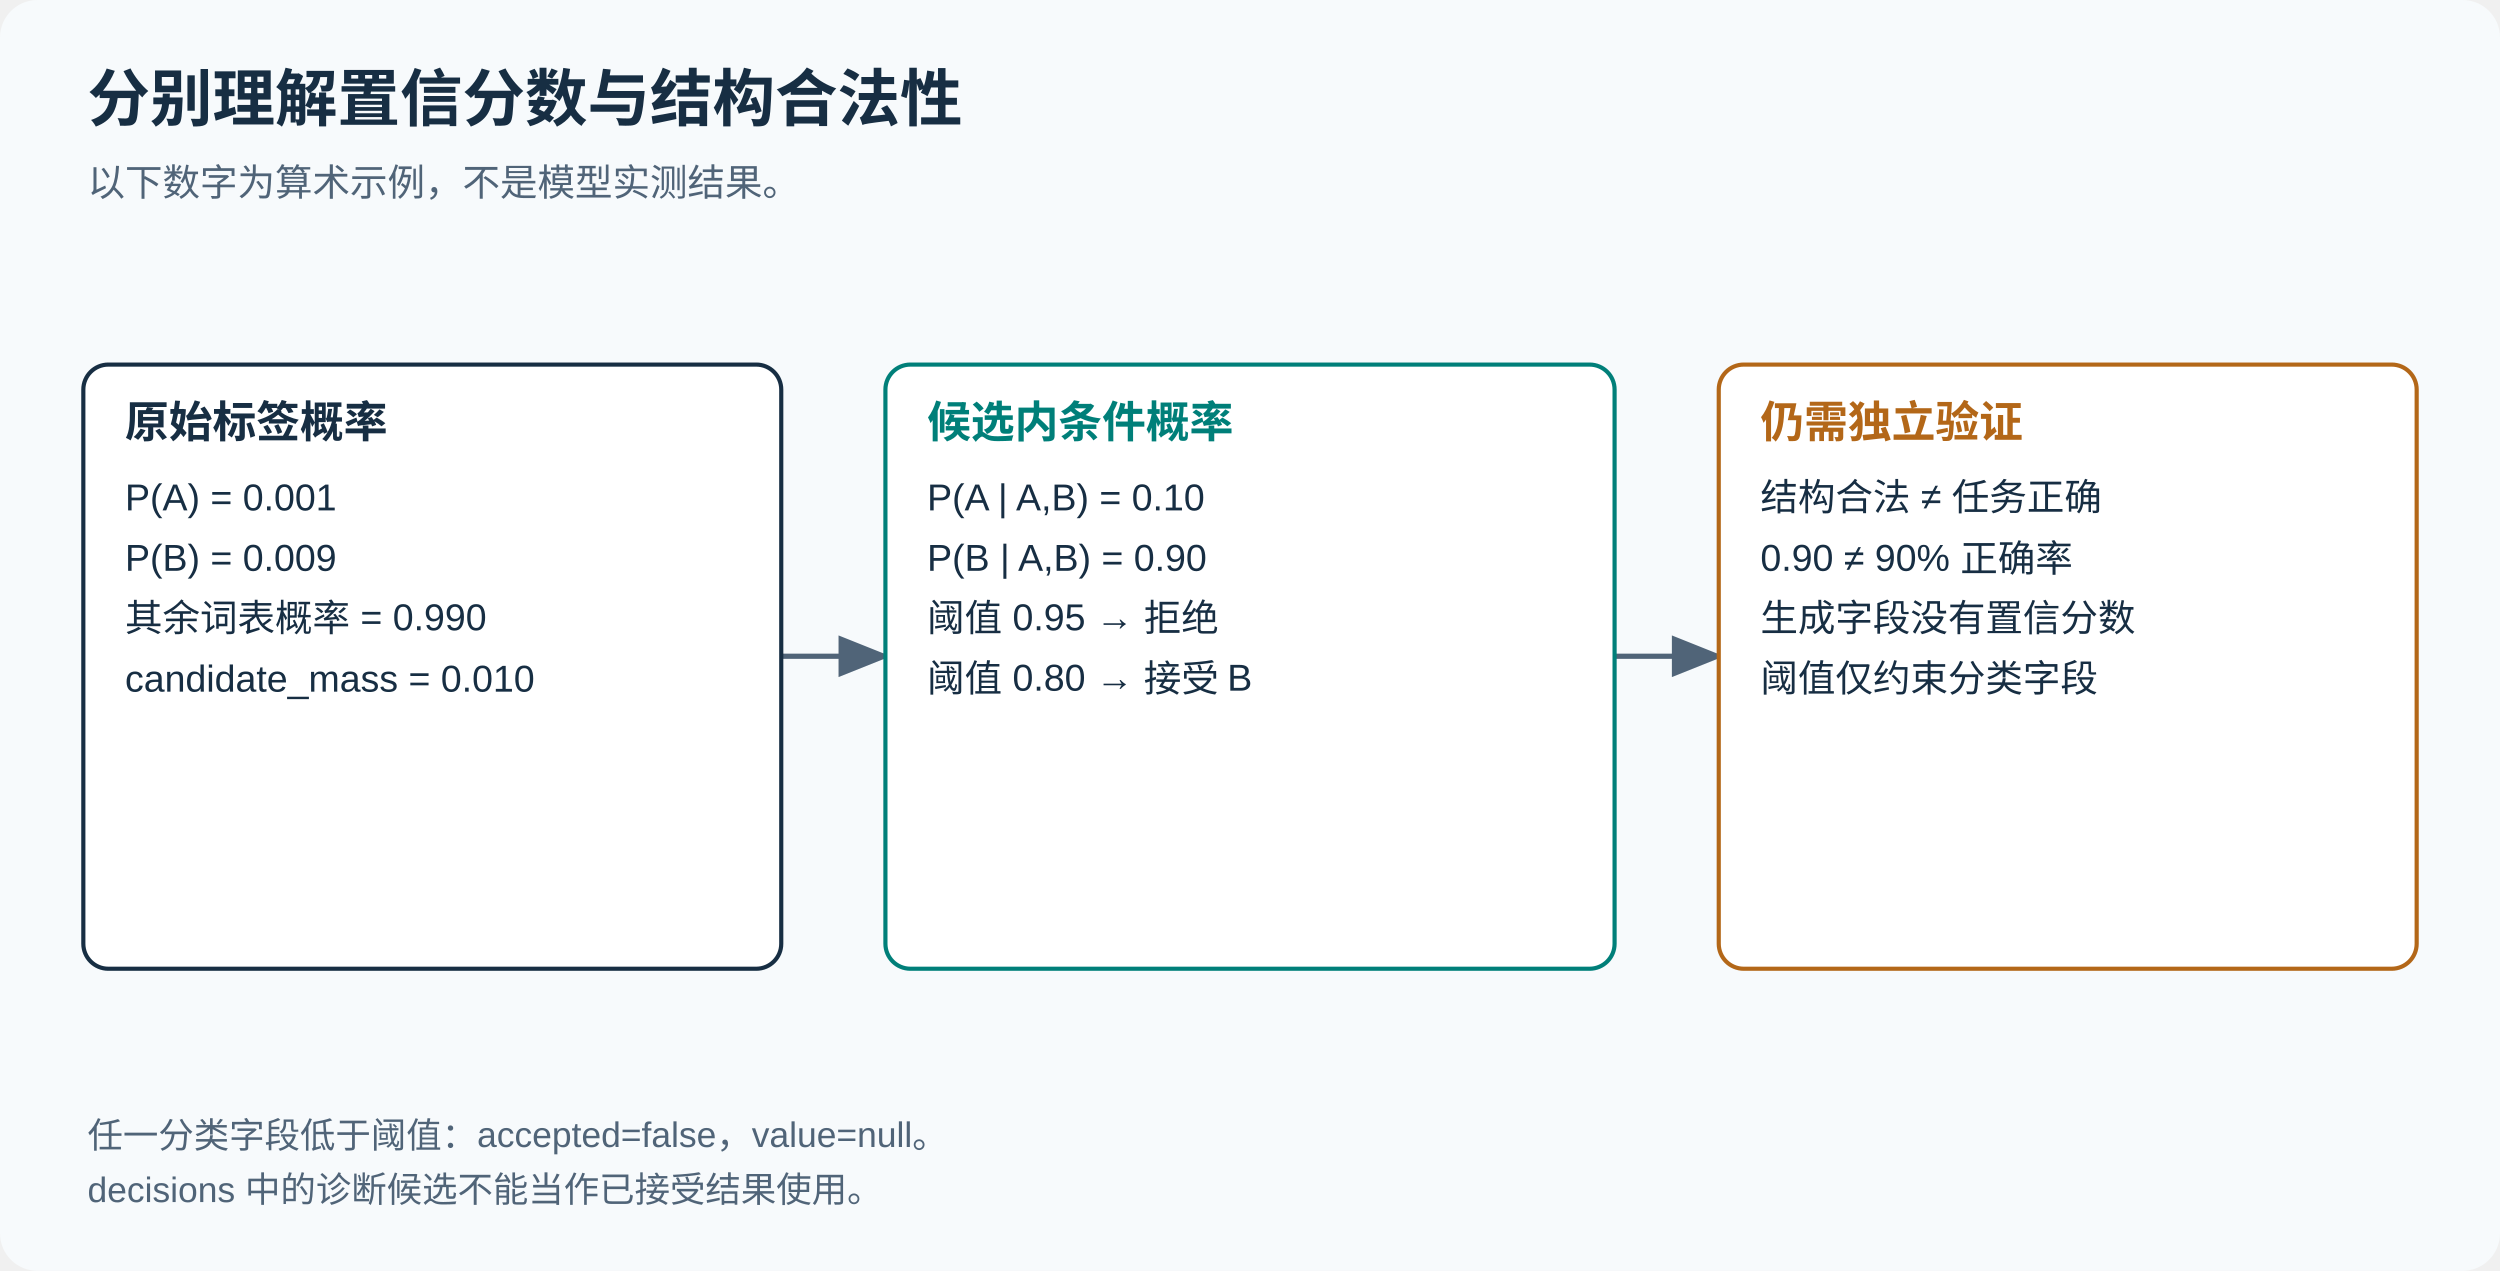
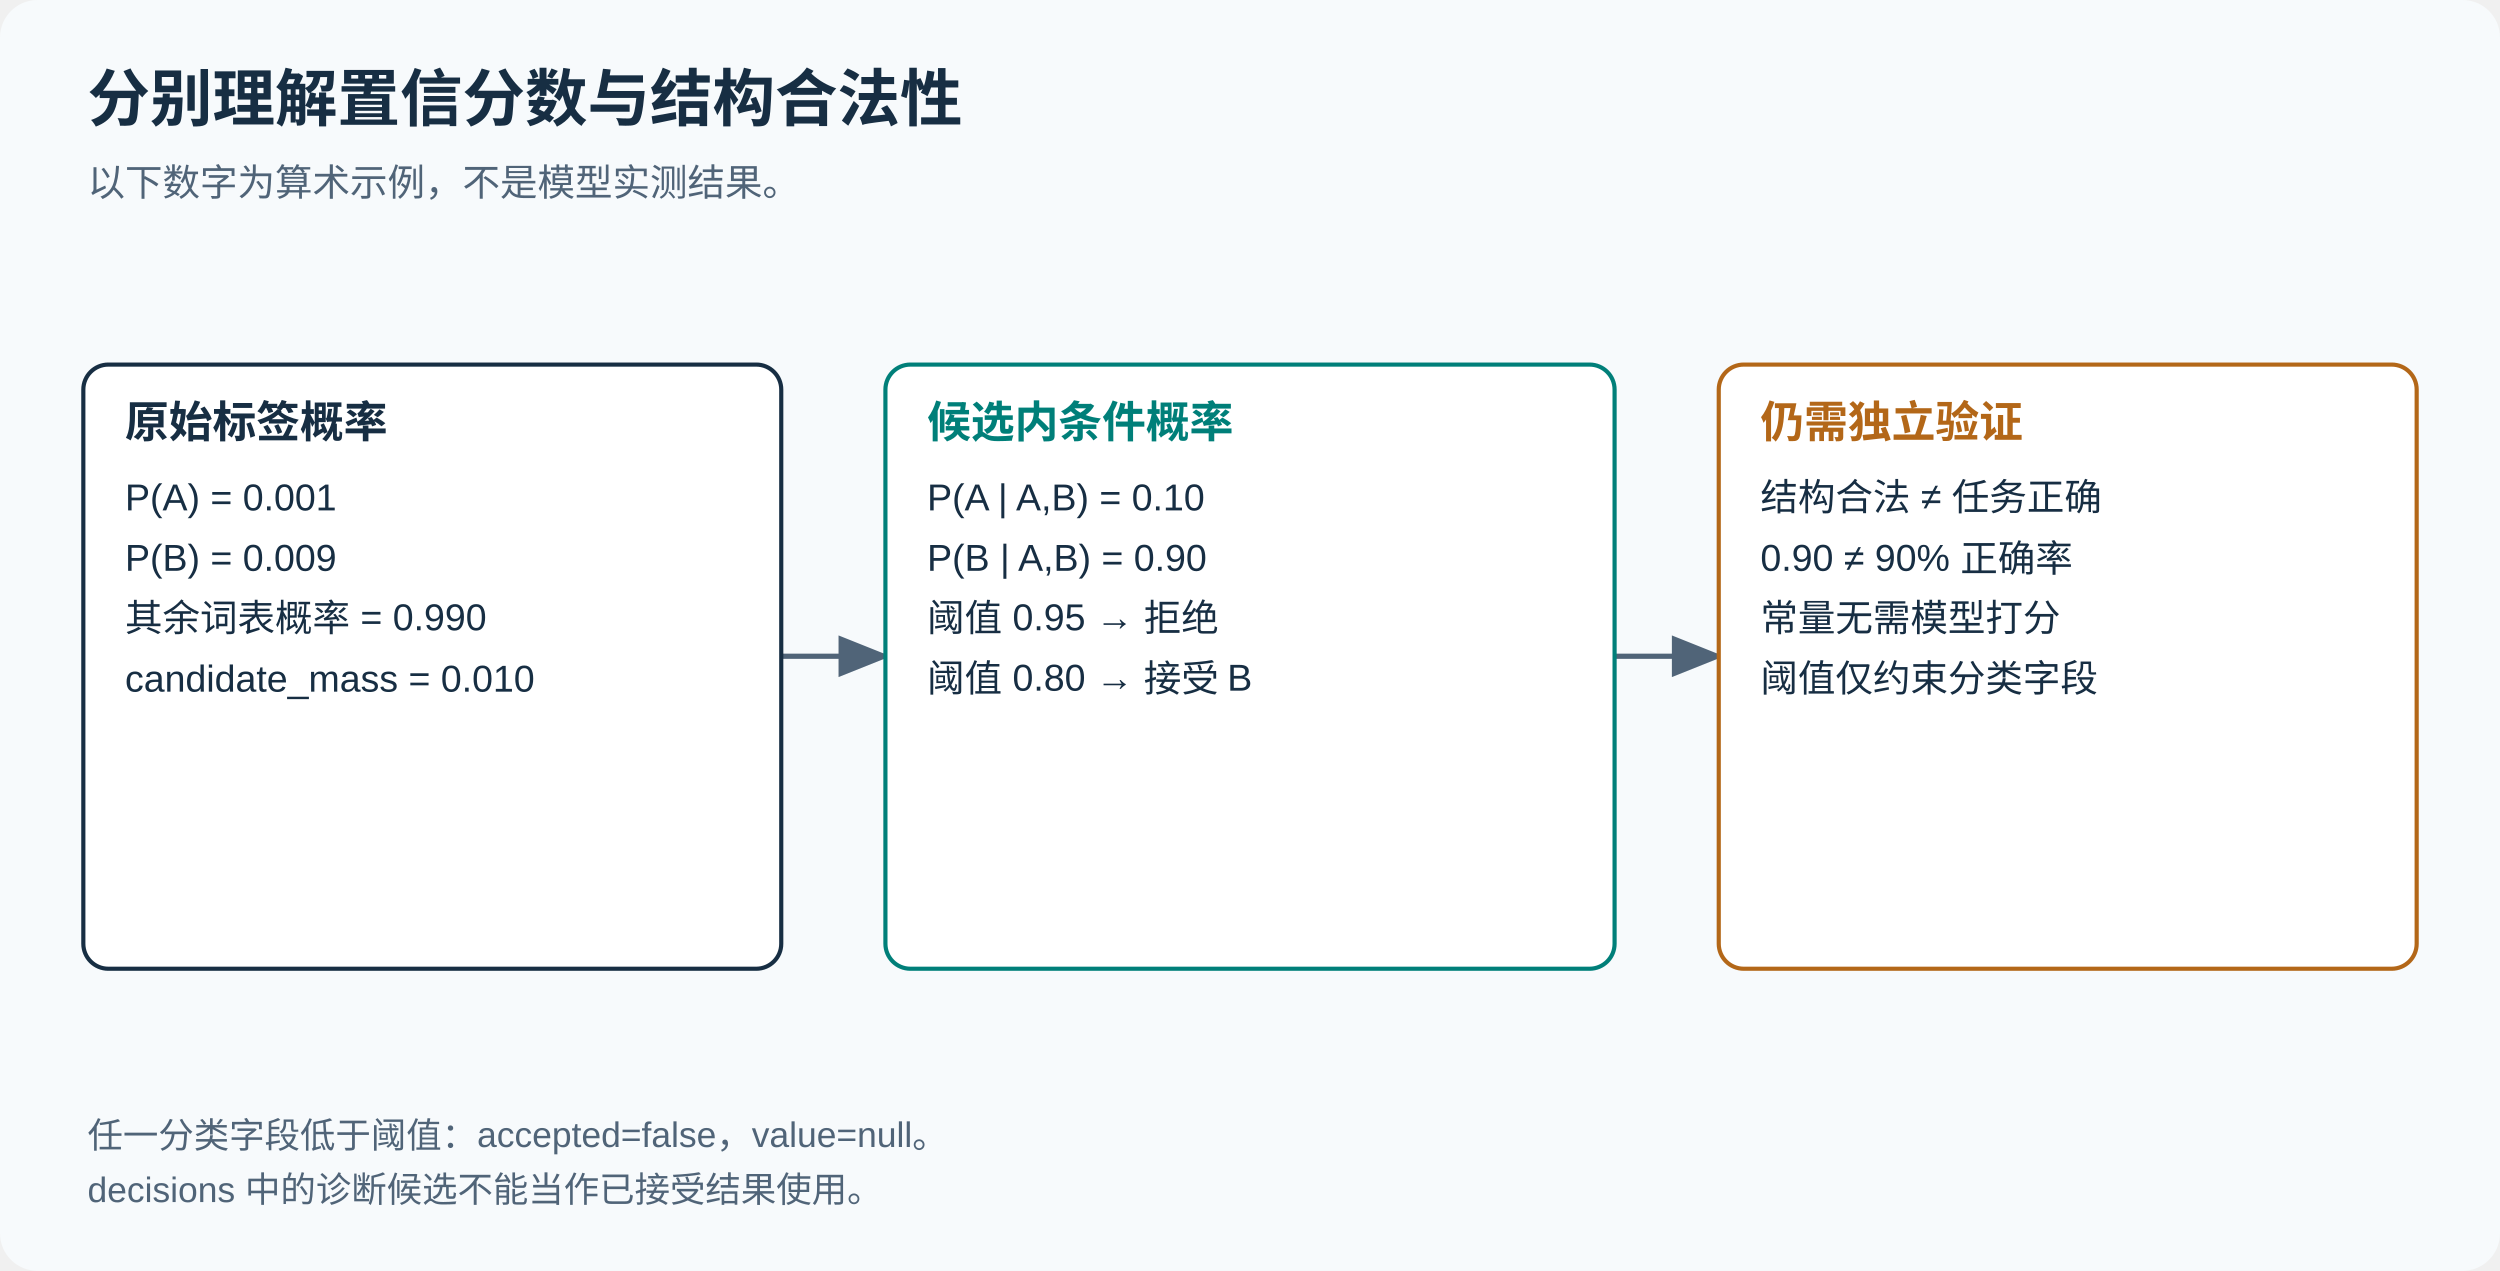
<svg xmlns="http://www.w3.org/2000/svg" width="1200" height="610" viewBox="0 0 1200 610" role="img">
  <defs>
    <marker id="arrow" markerWidth="10" markerHeight="8" refX="9" refY="4" orient="auto">
      <path d="M0 0 L10 4 L0 8" fill="#506478" />
    </marker>
  </defs>
  <rect width="1200" height="610" rx="18" fill="#f7fafc" />
  <g font-family="Arial, Noto Sans CJK SC, Microsoft YaHei, sans-serif">
    <text x="42" y="58" font-size="30" font-weight="bold" text-anchor="start" fill="#172e43">分别理解置信分数与结构合法性</text>
    <text x="42" y="94" font-size="18" font-weight="normal" text-anchor="start" fill="#506478">以下数字为算术示例，不是模型实测结果。</text>
    <path d="M375 315 L425 315" stroke="#506478" stroke-width="2.5" fill="none" marker-end="url(#arrow)" />
    <path d="M775 315 L825 315" stroke="#506478" stroke-width="2.5" fill="none" marker-end="url(#arrow)" />
    <rect x="40" y="175" width="335" height="290" rx="12" fill="white" stroke="#172e43" stroke-width="2" />
    <text x="60" y="210" font-size="21" font-weight="bold" text-anchor="start" fill="#172e43">原始标签概率</text>
    <text x="60" y="245" font-size="18" font-weight="normal" text-anchor="start" fill="#172e43">P(A) = 0.001</text>
    <text x="60" y="274" font-size="18" font-weight="normal" text-anchor="start" fill="#172e43">P(B) = 0.009</text>
    <text x="60" y="303" font-size="18" font-weight="normal" text-anchor="start" fill="#172e43">其余词表概率 = 0.990</text>
    <text x="60" y="332" font-size="18" font-weight="normal" text-anchor="start" fill="#172e43">candidate_mass = 0.010</text>
    <rect x="425" y="175" width="350" height="290" rx="12" fill="white" stroke="#007f79" stroke-width="2" />
    <text x="445" y="210" font-size="21" font-weight="bold" text-anchor="start" fill="#007f79">候选内条件概率</text>
    <text x="445" y="245" font-size="18" font-weight="normal" text-anchor="start" fill="#172e43">P(A | A,B) = 0.10</text>
    <text x="445" y="274" font-size="18" font-weight="normal" text-anchor="start" fill="#172e43">P(B | A,B) = 0.90</text>
    <text x="445" y="303" font-size="18" font-weight="normal" text-anchor="start" fill="#172e43">阈值 0.95 → 拒绝</text>
    <text x="445" y="332" font-size="18" font-weight="normal" text-anchor="start" fill="#172e43">阈值 0.80 → 接受 B</text>
    <rect x="825" y="175" width="335" height="290" rx="12" fill="white" stroke="#b36718" stroke-width="2" />
    <text x="845" y="210" font-size="21" font-weight="bold" text-anchor="start" fill="#b36718">仍需独立验证</text>
    <text x="845" y="245" font-size="18" font-weight="normal" text-anchor="start" fill="#172e43">结构合法 ≠ 任务正确</text>
    <text x="845" y="274" font-size="18" font-weight="normal" text-anchor="start" fill="#172e43">0.90 ≠ 90% 正确率</text>
-     <text x="845" y="303" font-size="18" font-weight="normal" text-anchor="start" fill="#172e43">生成字段没有置信分数</text>
+     <text x="845" y="303" font-size="18" font-weight="normal" text-anchor="start" fill="#172e43">常量无需模型打分</text>
    <text x="845" y="332" font-size="18" font-weight="normal" text-anchor="start" fill="#172e43">阈值仅约束分类字段</text>
    <text x="42" y="551" font-size="17" font-weight="normal" text-anchor="start" fill="#506478">任一分类字段低于阈值：accepted=false，value=null。</text>
    <text x="42" y="577" font-size="17" font-weight="normal" text-anchor="start" fill="#506478">decisions 中的诊断候选不能当作已接受结果使用。</text>
  </g>
</svg>
